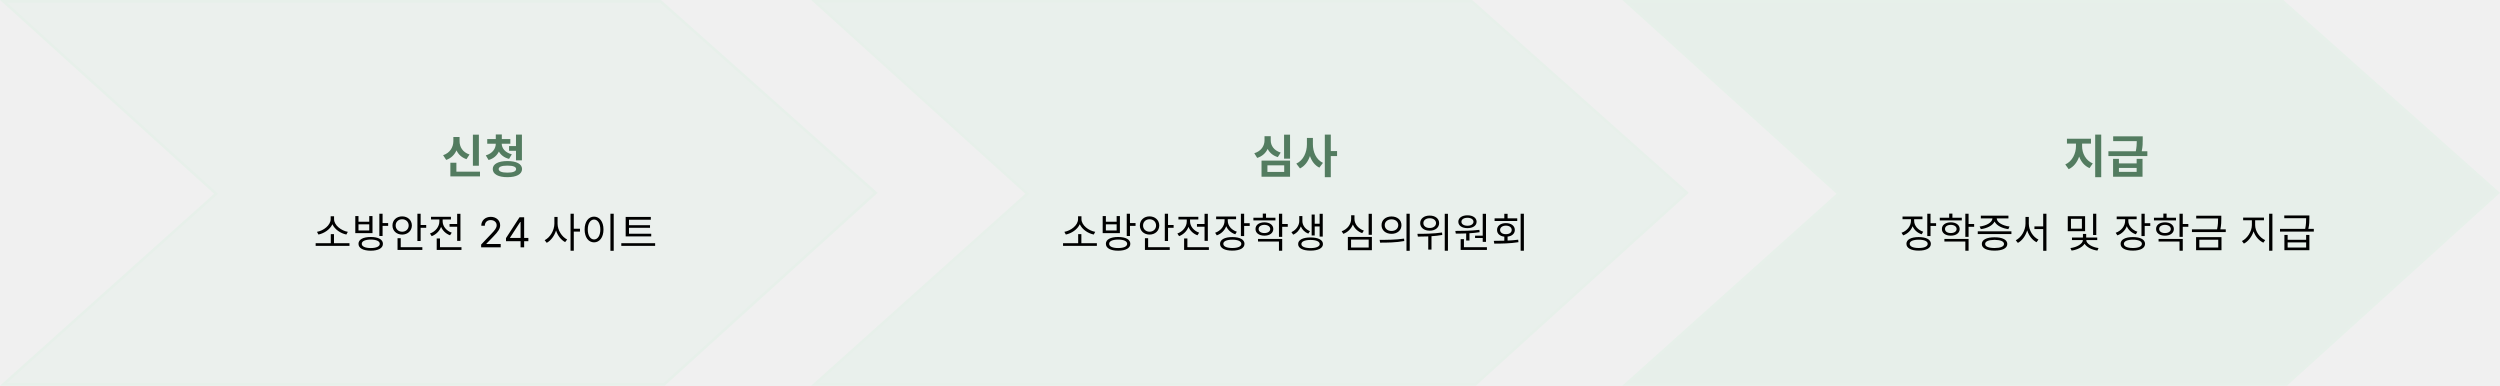
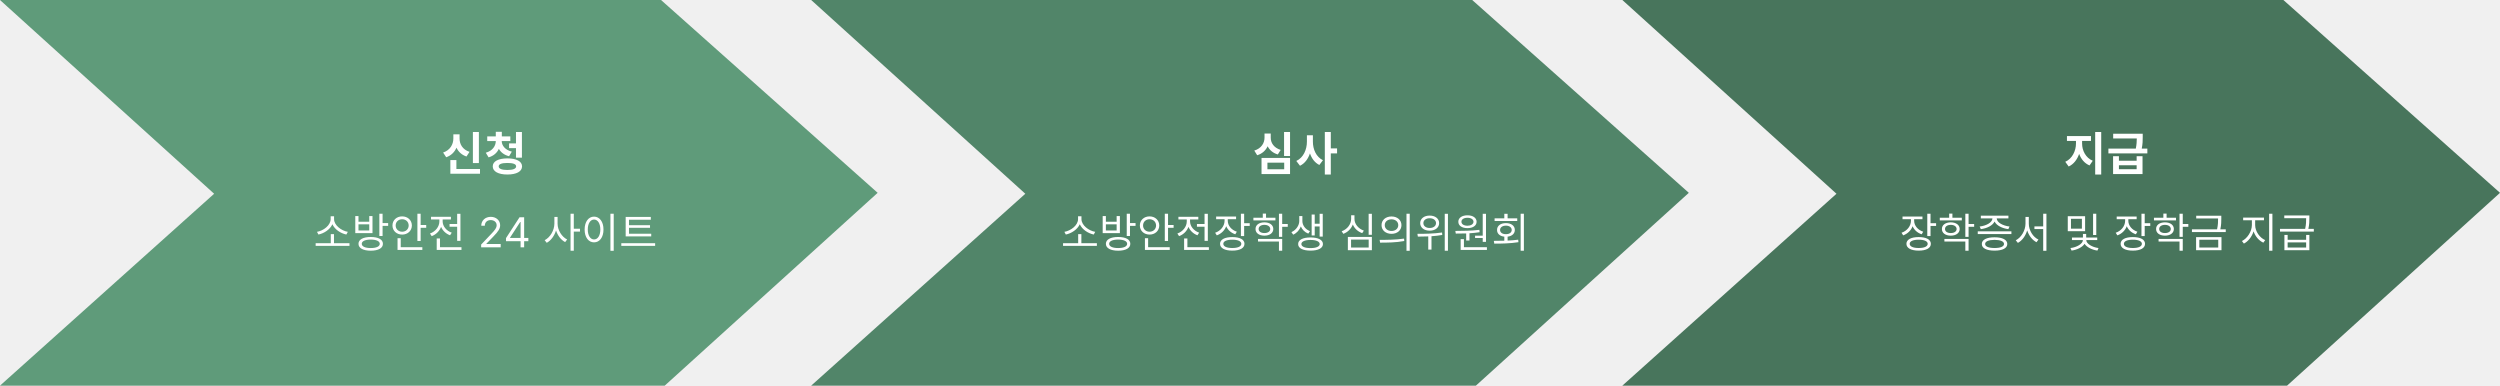
<svg xmlns="http://www.w3.org/2000/svg" width="940" height="145" viewBox="0 0 940 145" fill="none">
-   <g clip-path="url(#clip0_406_3411)">
-     <path d="M248.357 0.5L329.251 72.502L249.746 144.5H1.308L80.85 73.223L81.264 72.853L80.852 72.48L1.299 0.5H248.357Z" fill="#E7F0EA" fill-opacity="0.5" stroke="#E7F0EA" />
-     <path d="M180.058 50.639V62.31H177.808V50.639H180.058ZM166.611 58.355C169.292 57.459 170.46 55.235 170.46 53.065V51.518H172.798V53.065C172.781 55.183 173.915 57.248 176.542 58.092L175.4 59.85C173.589 59.252 172.35 58.057 171.638 56.536C170.917 58.171 169.643 59.489 167.771 60.131L166.611 58.355ZM169.335 66.336V61.185H171.603V64.543H180.48V66.336H169.335ZM191.883 52.291V54.049H188.649C188.675 55.692 189.871 57.362 192.446 58.022L191.409 59.744C189.581 59.287 188.306 58.276 187.577 56.976C186.882 58.452 185.599 59.621 183.709 60.166L182.655 58.426C185.212 57.688 186.399 55.859 186.416 54.049H183.2V52.291H186.416V50.551H188.684V52.291H191.883ZM185.274 63.559C185.274 61.643 187.383 60.562 190.776 60.553C194.186 60.562 196.287 61.643 196.295 63.559C196.287 65.501 194.186 66.626 190.776 66.617C187.383 66.626 185.274 65.501 185.274 63.559ZM187.506 63.559C187.506 64.438 188.658 64.912 190.776 64.912C192.938 64.912 194.054 64.438 194.063 63.559C194.054 62.706 192.938 62.275 190.776 62.275C188.658 62.275 187.506 62.706 187.506 63.559ZM191.409 56.703V54.91H194.01V50.621H196.243V60.289H194.01V56.703H191.409Z" fill="#537C60" />
-     <path d="M131.405 91.438V92.453H118.686V91.438H124.373V88.031H125.577V91.438H131.405ZM125.608 82.391C125.608 84.719 128.358 86.75 130.78 87.172L130.233 88.188C128.116 87.758 125.881 86.32 124.983 84.312C124.069 86.312 121.85 87.758 119.733 88.188L119.186 87.172C121.608 86.75 124.327 84.719 124.327 82.391V81.328H125.608V82.391ZM139.4 89.109C142.26 89.109 143.978 90.047 143.978 91.672C143.978 93.312 142.26 94.25 139.4 94.266C136.541 94.25 134.791 93.312 134.791 91.672C134.791 90.047 136.541 89.109 139.4 89.109ZM139.4 90.078C137.307 90.094 136.01 90.672 136.025 91.672C136.01 92.672 137.307 93.266 139.4 93.266C141.51 93.266 142.791 92.672 142.791 91.672C142.791 90.672 141.51 90.094 139.4 90.078ZM143.853 80.375V83.875H145.947V84.922H143.853V88.734H142.635V80.375H143.853ZM134.791 81.25V83.375H138.838V81.25H140.057V87.656H133.588V81.25H134.791ZM134.791 86.656H138.838V84.344H134.791V86.656ZM158.162 80.375V84.609H160.255V85.641H158.162V90.625H156.943V80.375H158.162ZM158.802 92.938V93.969H149.474V89.562H150.677V92.938H158.802ZM151.208 81.359C153.287 81.359 154.849 82.766 154.865 84.781C154.849 86.797 153.287 88.203 151.208 88.203C149.13 88.203 147.552 86.797 147.568 84.781C147.552 82.766 149.13 81.359 151.208 81.359ZM151.208 82.438C149.833 82.438 148.755 83.406 148.771 84.781C148.755 86.156 149.833 87.125 151.208 87.125C152.615 87.125 153.662 86.156 153.662 84.781C153.662 83.406 152.615 82.438 151.208 82.438ZM173.126 80.391V90.578H171.892V85.25H169.032V84.234H171.892V80.391H173.126ZM173.517 92.938V93.969H164.204V89.656H165.438V92.938H173.517ZM166.438 83.25C166.438 85.047 167.829 86.797 169.86 87.484L169.22 88.469C167.649 87.906 166.438 86.734 165.845 85.297C165.243 86.898 163.962 88.18 162.313 88.797L161.673 87.797C163.72 87.078 165.204 85.25 165.204 83.25V82.531H162.063V81.516H169.548V82.531H166.438V83.25ZM180.914 93L180.898 91.969L184.758 87.906C186.102 86.484 186.742 85.719 186.742 84.672C186.742 83.516 185.758 82.75 184.492 82.75C183.148 82.75 182.289 83.609 182.289 84.875H180.961C180.945 82.875 182.492 81.531 184.539 81.531C186.586 81.531 188.055 82.906 188.055 84.672C188.055 85.938 187.461 86.922 185.461 88.984L182.867 91.656V91.75H188.258V93H180.914ZM190.253 90.688V89.531L195.347 81.688H197.082V89.453H198.66V90.688H197.082V93H195.738V90.688H190.253ZM191.769 89.453H195.738V83.469H195.597L191.769 89.359V89.453ZM209.651 84.109C209.651 86.562 211.276 89.078 213.245 90.047L212.495 91.031C210.963 90.227 209.682 88.586 209.073 86.656C208.448 88.711 207.135 90.461 205.573 91.297L204.792 90.312C206.823 89.312 208.432 86.641 208.448 84.109V81.578H209.651V84.109ZM215.745 80.375V86.016H218.073V87.078H215.745V94.266H214.526V80.375H215.745ZM230.756 80.375V94.297H229.522V80.375H230.756ZM223.365 81.453C225.428 81.469 226.912 83.344 226.912 86.297C226.912 89.25 225.428 91.125 223.365 91.125C221.287 91.125 219.818 89.25 219.818 86.297C219.818 83.344 221.287 81.469 223.365 81.453ZM223.365 82.547C221.975 82.562 221.006 84.031 221.006 86.297C221.006 88.562 221.975 90.031 223.365 90.031C224.756 90.031 225.725 88.562 225.725 86.297C225.725 84.031 224.756 82.562 223.365 82.547ZM244.861 87.891V88.891H235.252V81.578H244.705V82.609H236.502V84.672H244.408V85.656H236.502V87.891H244.861ZM246.33 91.438V92.453H233.611V91.438H246.33Z" fill="black" />
+   <g clip-path="url(#clip0_5024_66826)">
+     <path d="M0 0L80.516 72.851L0 145H249.939L330 72.5L248.547 0H0Z" fill="#5F9B7A" />
+     <path d="M180.058 49.639V61.31H177.808V49.639H180.058ZM180.48 63.543V65.336H169.335V60.185H171.603V63.543H180.48ZM172.798 52.065C172.781 54.174 173.906 56.248 176.542 57.092L175.4 58.85C173.598 58.252 172.35 57.057 171.638 55.527C170.926 57.171 169.643 58.489 167.771 59.131L166.611 57.355C169.3 56.459 170.46 54.227 170.46 52.065V50.518H172.798V52.065ZM191.883 51.291V53.049H188.649C188.666 54.692 189.879 56.362 192.446 57.022L191.409 58.744C189.589 58.287 188.306 57.276 187.577 55.967C186.882 57.461 185.599 58.63 183.709 59.166L182.655 57.426C185.221 56.696 186.399 54.868 186.416 53.049H183.2V51.291H186.416V49.551H188.684V51.291H191.883ZM196.243 49.621V59.289H194.01V55.703H191.409V53.91H194.01V49.621H196.243ZM190.776 59.553C194.186 59.57 196.278 60.643 196.295 62.559C196.278 64.492 194.186 65.617 190.776 65.617C187.383 65.617 185.274 64.492 185.274 62.559C185.274 60.643 187.383 59.57 190.776 59.553ZM190.776 61.275C188.649 61.275 187.506 61.697 187.506 62.559C187.506 63.438 188.649 63.912 190.776 63.912C192.938 63.912 194.063 63.438 194.063 62.559C194.063 61.697 192.938 61.275 190.776 61.275Z" fill="white" />
+     <path d="M131.405 91.438V92.453H118.686V91.438H124.373V88.031H125.577V91.438H131.405ZM119.186 87.172C121.616 86.758 124.319 84.727 124.327 82.391V81.328H125.608V82.391C125.616 84.711 128.358 86.758 130.78 87.172L130.233 88.188C128.116 87.75 125.881 86.32 124.983 84.32C124.069 86.312 121.858 87.75 119.733 88.188L119.186 87.172ZM139.4 89.109C142.252 89.109 143.978 90.047 143.978 91.672C143.978 93.312 142.252 94.25 139.4 94.266C136.541 94.25 134.799 93.312 134.791 91.672C134.799 90.047 136.541 89.109 139.4 89.109ZM133.588 87.656V81.25H134.791V83.375H138.838V81.25H140.057V87.656H133.588ZM134.791 86.656H138.838V84.344H134.791V86.656ZM136.025 91.672C136.01 92.672 137.307 93.266 139.4 93.266C141.502 93.266 142.783 92.672 142.791 91.672C142.783 90.68 141.502 90.094 139.4 90.078C137.307 90.094 136.01 90.68 136.025 91.672ZM142.635 88.734V80.375H143.853V83.875H145.947V84.922H143.853V88.734H142.635ZM158.162 80.375V84.609H160.255V85.641H158.162V90.625H156.943V80.375H158.162ZM147.568 84.781C147.56 82.766 149.138 81.367 151.208 81.359C153.294 81.367 154.849 82.766 154.865 84.781C154.849 86.789 153.294 88.203 151.208 88.203C149.138 88.203 147.56 86.789 147.568 84.781ZM148.771 84.781C148.763 86.148 149.833 87.125 151.208 87.125C152.607 87.125 153.654 86.148 153.662 84.781C153.654 83.406 152.607 82.438 151.208 82.438C149.833 82.438 148.763 83.406 148.771 84.781ZM149.474 93.969V89.562H150.677V92.938H158.802V93.969H149.474ZM173.126 80.391V90.578H171.892V85.25H169.032V84.234H171.892V80.391H173.126ZM161.673 87.797C163.72 87.078 165.204 85.242 165.204 83.25V82.531H162.063V81.516H169.548V82.531H166.438V83.25C166.438 85.047 167.829 86.789 169.86 87.484L169.22 88.469C167.657 87.898 166.446 86.734 165.845 85.297C165.243 86.906 163.962 88.18 162.313 88.797L161.673 87.797ZM164.204 93.969V89.656H165.438V92.938H173.517V93.969H164.204ZM180.914 93L180.898 91.969L184.758 87.906C186.094 86.484 186.734 85.719 186.742 84.672C186.734 83.508 185.766 82.758 184.492 82.75C183.141 82.758 182.297 83.609 182.289 84.875H180.961C180.945 82.875 182.492 81.531 184.539 81.531C186.594 81.531 188.047 82.914 188.055 84.672C188.047 85.938 187.461 86.922 185.461 88.984L182.867 91.656V91.75H188.258V93H180.914ZM190.253 90.688V89.531L195.347 81.688H197.082V89.453H198.66V90.688H197.082V93H195.738V90.688H190.253ZM191.769 89.453H195.738V83.469H195.597L191.769 89.359V89.453ZM209.651 84.109C209.651 86.555 211.268 89.078 213.245 90.047L212.495 91.031C210.963 90.234 209.682 88.586 209.065 86.656C208.448 88.703 207.135 90.461 205.573 91.297L204.792 90.312C206.823 89.312 208.432 86.648 208.448 84.109V81.578H209.651V84.109ZM214.526 94.266V80.375H215.745V86.016H218.073V87.078H215.745V94.266H214.526ZM230.756 80.375V94.297H229.522V80.375H230.756ZM219.818 86.297C219.826 83.344 221.295 81.461 223.365 81.453C225.428 81.461 226.92 83.344 226.912 86.297C226.92 89.258 225.428 91.133 223.365 91.125C221.295 91.133 219.826 89.258 219.818 86.297ZM221.006 86.297C221.006 88.555 221.975 90.039 223.365 90.031C224.764 90.039 225.725 88.555 225.725 86.297C225.725 84.039 224.764 82.555 223.365 82.547C221.975 82.555 221.006 84.039 221.006 86.297ZM244.861 87.891V88.891H235.252V81.578H244.705V82.609H236.502V84.672H244.408V85.656H236.502V87.891H244.861ZM233.611 92.453V91.438H246.33V92.453H233.611Z" fill="white" />
  </g>
-   <g clip-path="url(#clip1_406_3411)">
-     <path d="M553.357 0.5L634.251 72.502L554.746 144.5H306.308L385.85 73.223L386.264 72.853L385.852 72.48L306.299 0.5H553.357Z" fill="#E7F0EA" fill-opacity="0.75" stroke="#E7F0EA" />
-     <path d="M485.058 50.639V59.656H482.808V50.639H485.058ZM471.611 57.617C474.292 56.809 475.46 54.761 475.46 52.766V51.219H477.798V52.766C477.781 54.708 478.959 56.571 481.542 57.371L480.453 59.076C478.625 58.531 477.359 57.424 476.638 55.991C475.909 57.547 474.608 58.777 472.701 59.375L471.611 57.617ZM474.335 66.441V60.395H485.058V66.441H474.335ZM476.55 64.648H482.861V62.17H476.55V64.648ZM493.649 54.242C493.64 57.107 494.862 59.999 497.428 61.238L496.075 63.031C494.361 62.179 493.201 60.597 492.541 58.672C491.838 60.737 490.608 62.434 488.797 63.33L487.409 61.52C490.124 60.272 491.399 57.213 491.399 54.242V51.852H493.649V54.242ZM498.131 66.617V50.621H500.381V56.791H502.737V58.69H500.381V66.617H498.131Z" fill="#537C60" />
-     <path d="M412.425 91.438V92.453H399.706V91.438H405.393V88.031H406.597V91.438H412.425ZM406.628 82.391C406.628 84.719 409.378 86.75 411.8 87.172L411.253 88.188C409.136 87.758 406.901 86.32 406.003 84.312C405.089 86.312 402.87 87.758 400.753 88.188L400.206 87.172C402.628 86.75 405.347 84.719 405.347 82.391V81.328H406.628V82.391ZM420.42 89.109C423.28 89.109 424.998 90.047 424.998 91.672C424.998 93.312 423.28 94.25 420.42 94.266C417.561 94.25 415.811 93.312 415.811 91.672C415.811 90.047 417.561 89.109 420.42 89.109ZM420.42 90.078C418.327 90.094 417.03 90.672 417.045 91.672C417.03 92.672 418.327 93.266 420.42 93.266C422.53 93.266 423.811 92.672 423.811 91.672C423.811 90.672 422.53 90.094 420.42 90.078ZM424.873 80.375V83.875H426.967V84.922H424.873V88.734H423.655V80.375H424.873ZM415.811 81.25V83.375H419.858V81.25H421.077V87.656H414.608V81.25H415.811ZM415.811 86.656H419.858V84.344H415.811V86.656ZM439.182 80.375V84.609H441.275V85.641H439.182V90.625H437.963V80.375H439.182ZM439.822 92.938V93.969H430.494V89.562H431.697V92.938H439.822ZM432.228 81.359C434.307 81.359 435.869 82.766 435.885 84.781C435.869 86.797 434.307 88.203 432.228 88.203C430.15 88.203 428.572 86.797 428.588 84.781C428.572 82.766 430.15 81.359 432.228 81.359ZM432.228 82.438C430.853 82.438 429.775 83.406 429.791 84.781C429.775 86.156 430.853 87.125 432.228 87.125C433.635 87.125 434.682 86.156 434.682 84.781C434.682 83.406 433.635 82.438 432.228 82.438ZM454.146 80.391V90.578H452.912V85.25H450.052V84.234H452.912V80.391H454.146ZM454.537 92.938V93.969H445.224V89.656H446.458V92.938H454.537ZM447.458 83.25C447.458 85.047 448.849 86.797 450.88 87.484L450.24 88.469C448.669 87.906 447.458 86.734 446.865 85.297C446.263 86.898 444.982 88.18 443.333 88.797L442.693 87.797C444.74 87.078 446.224 85.25 446.224 83.25V82.531H443.083V81.516H450.568V82.531H447.458V83.25ZM461.642 83.016C461.642 84.828 463.001 86.453 465.048 87.125L464.47 88.094C462.868 87.57 461.657 86.461 461.063 85.062C460.462 86.656 459.181 87.898 457.517 88.5L456.892 87.516C458.97 86.812 460.423 85.016 460.438 83.016V82.422H457.267V81.406H464.767V82.422H461.642V83.016ZM467.798 80.375V83.922H469.892V84.953H467.798V88.766H466.579V80.375H467.798ZM463.345 89.141C466.204 89.141 467.923 90.078 467.923 91.672C467.923 93.297 466.204 94.234 463.345 94.234C460.485 94.234 458.735 93.297 458.735 91.672C458.735 90.078 460.485 89.141 463.345 89.141ZM463.345 90.125C461.251 90.125 459.954 90.703 459.97 91.672C459.954 92.672 461.251 93.25 463.345 93.25C465.454 93.25 466.735 92.672 466.735 91.672C466.735 90.703 465.454 90.125 463.345 90.125ZM479.559 81.875V82.875H471.278V81.875H474.809V80.312H476.028V81.875H479.559ZM475.418 83.594C477.418 83.609 478.747 84.578 478.762 86.109C478.747 87.625 477.418 88.609 475.418 88.609C473.418 88.609 472.059 87.625 472.075 86.109C472.059 84.578 473.418 83.609 475.418 83.594ZM475.418 84.547C474.106 84.562 473.231 85.172 473.247 86.109C473.231 87.031 474.106 87.625 475.418 87.625C476.715 87.625 477.59 87.031 477.606 86.109C477.59 85.172 476.715 84.562 475.418 84.547ZM482.106 80.375V84.234H484.2V85.266H482.106V89.062H480.887V80.375H482.106ZM482.106 89.828V94.266H480.887V90.828H473.012V89.828H482.106ZM489.695 83.141C489.695 84.672 490.773 86.234 492.555 86.906L491.914 87.844C490.578 87.328 489.617 86.336 489.117 85.141C488.602 86.469 487.609 87.648 486.242 88.234L485.57 87.281C487.398 86.484 488.523 84.688 488.523 83.141V81.25H489.695V83.141ZM497.352 80.391V88.969H496.18V85.141H494.336V88.531H493.18V80.656H494.336V84.125H496.18V80.391H497.352ZM492.758 89.281C495.633 89.281 497.43 90.188 497.43 91.766C497.43 93.328 495.633 94.234 492.758 94.234C489.867 94.234 488.086 93.328 488.102 91.766C488.086 90.188 489.867 89.281 492.758 89.281ZM492.758 90.219C490.633 90.219 489.305 90.797 489.32 91.766C489.305 92.719 490.633 93.281 492.758 93.281C494.867 93.281 496.195 92.719 496.211 91.766C496.195 90.797 494.867 90.219 492.758 90.219ZM515.827 80.391V88.281H514.608V80.391H515.827ZM515.827 89.078V94.078H506.796V89.078H515.827ZM507.999 90.078V93.078H514.624V90.078H507.999ZM509.28 82.297C509.265 84.266 510.765 86 512.812 86.719L512.187 87.656C510.577 87.102 509.296 85.93 508.671 84.406C508.054 86.031 506.757 87.312 505.093 87.922L504.468 86.953C506.577 86.219 508.03 84.344 508.03 82.297V80.938H509.28V82.297ZM523.213 81.391C525.401 81.391 526.948 82.719 526.948 84.656C526.948 86.594 525.401 87.922 523.213 87.922C521.026 87.922 519.448 86.594 519.463 84.656C519.448 82.719 521.026 81.391 523.213 81.391ZM523.213 82.469C521.729 82.469 520.651 83.359 520.667 84.656C520.651 85.953 521.729 86.844 523.213 86.844C524.682 86.844 525.745 85.953 525.745 84.656C525.745 83.359 524.682 82.469 523.213 82.469ZM530.057 80.375V94.297H528.838V80.375H530.057ZM518.745 90.188C521.307 90.188 524.838 90.172 527.917 89.719L528.01 90.625C524.838 91.219 521.417 91.234 518.917 91.234L518.745 90.188ZM537.553 81.062C539.631 81.047 541.115 82.188 541.115 83.891C541.115 85.578 539.631 86.75 537.553 86.734C535.475 86.75 533.99 85.578 533.99 83.891C533.99 82.188 535.475 81.047 537.553 81.062ZM537.553 82.062C536.162 82.047 535.178 82.812 535.193 83.891C535.178 84.984 536.162 85.734 537.553 85.719C538.959 85.734 539.943 84.984 539.943 83.891C539.943 82.812 538.959 82.047 537.553 82.062ZM544.428 80.391V94.281H543.225V80.391H544.428ZM532.943 87.922C535.553 87.922 539.115 87.875 542.209 87.422L542.287 88.344C540.959 88.586 539.576 88.734 538.24 88.812V93.844H537.022V88.891C535.608 88.953 534.272 88.961 533.115 88.969L532.943 87.922ZM558.736 80.391V90.938H557.502V89.5H554.627V88.609H557.502V80.391H558.736ZM559.08 92.938V93.969H549.205V89.906H550.439V92.938H559.08ZM547.205 86.828C549.798 86.812 553.267 86.797 556.252 86.422L556.33 87.312C555.087 87.508 553.791 87.633 552.517 87.703V90.453H551.283V87.766C549.877 87.828 548.541 87.836 547.377 87.828L547.205 86.828ZM551.767 80.953C553.798 80.953 555.189 81.922 555.205 83.375C555.189 84.859 553.798 85.781 551.767 85.781C549.72 85.781 548.33 84.859 548.33 83.375C548.33 81.922 549.72 80.953 551.767 80.953ZM551.767 81.891C550.408 81.875 549.486 82.484 549.502 83.375C549.486 84.281 550.408 84.875 551.767 84.875C553.08 84.875 554.017 84.281 554.033 83.375C554.017 82.484 553.08 81.875 551.767 81.891ZM572.982 80.375V94.266H571.763V80.375H572.982ZM561.669 90.562C562.857 90.555 564.216 90.547 565.622 90.5V88.984C563.958 88.805 562.872 87.859 562.888 86.469C562.872 84.906 564.216 83.891 566.216 83.891C568.216 83.891 569.575 84.906 569.575 86.469C569.575 87.844 568.497 88.789 566.857 88.969V90.453C568.2 90.398 569.56 90.297 570.841 90.125L570.935 91.062C567.841 91.562 564.435 91.609 561.857 91.609L561.669 90.562ZM570.482 82.094V83.094H561.966V82.094H565.622V80.391H566.857V82.094H570.482ZM566.216 84.844C564.935 84.844 564.028 85.5 564.028 86.469C564.028 87.438 564.935 88.062 566.216 88.047C567.513 88.062 568.403 87.438 568.403 86.469C568.403 85.5 567.513 84.844 566.216 84.844Z" fill="black" />
+   <g clip-path="url(#clip1_5024_66826)">
+     <path d="M305 0L385.516 72.851L305 145H554.939L635 72.5L553.547 0H305Z" fill="#518569" />
+     <path d="M485.058 49.639V58.656H482.808V49.639H485.058ZM485.058 59.395V65.441H474.335V59.395H485.058ZM476.55 61.17V63.648H482.861V61.17H476.55ZM477.798 51.766C477.781 53.717 478.959 55.562 481.542 56.371L480.453 58.076C478.625 57.54 477.359 56.433 476.638 55C475.909 56.556 474.608 57.786 472.701 58.375L471.611 56.617C474.283 55.809 475.46 53.77 475.46 51.766V50.219H477.798V51.766ZM493.649 53.242C493.631 56.107 494.862 59.008 497.428 60.238L496.075 62.031C494.361 61.188 493.209 59.605 492.541 57.672C491.847 59.746 490.608 61.442 488.797 62.33L487.409 60.52C490.116 59.272 491.399 56.213 491.399 53.242V50.852H493.649V53.242ZM500.381 49.621V55.791H502.737V57.69H500.381V65.617H498.131V49.621H500.381Z" fill="white" />
+     <path d="M412.425 91.438V92.453H399.706V91.438H405.393V88.031H406.597V91.438H412.425ZM400.206 87.172C402.636 86.758 405.339 84.727 405.347 82.391V81.328H406.628V82.391C406.636 84.711 409.378 86.758 411.8 87.172L411.253 88.188C409.136 87.75 406.901 86.32 406.003 84.32C405.089 86.312 402.878 87.75 400.753 88.188L400.206 87.172ZM420.42 89.109C423.272 89.109 424.998 90.047 424.998 91.672C424.998 93.312 423.272 94.25 420.42 94.266C417.561 94.25 415.819 93.312 415.811 91.672C415.819 90.047 417.561 89.109 420.42 89.109ZM414.608 87.656V81.25H415.811V83.375H419.858V81.25H421.077V87.656H414.608ZM415.811 86.656H419.858V84.344H415.811V86.656ZM417.045 91.672C417.03 92.672 418.327 93.266 420.42 93.266C422.522 93.266 423.803 92.672 423.811 91.672C423.803 90.68 422.522 90.094 420.42 90.078C418.327 90.094 417.03 90.68 417.045 91.672ZM423.655 88.734V80.375H424.873V83.875H426.967V84.922H424.873V88.734H423.655ZM439.182 80.375V84.609H441.275V85.641H439.182V90.625H437.963V80.375H439.182ZM428.588 84.781C428.58 82.766 430.158 81.367 432.228 81.359C434.314 81.367 435.869 82.766 435.885 84.781C435.869 86.789 434.314 88.203 432.228 88.203C430.158 88.203 428.58 86.789 428.588 84.781ZM429.791 84.781C429.783 86.148 430.853 87.125 432.228 87.125C433.627 87.125 434.674 86.148 434.682 84.781C434.674 83.406 433.627 82.438 432.228 82.438C430.853 82.438 429.783 83.406 429.791 84.781ZM430.494 93.969V89.562H431.697V92.938H439.822V93.969H430.494ZM454.146 80.391V90.578H452.912V85.25H450.052V84.234H452.912V80.391H454.146ZM442.693 87.797C444.74 87.078 446.224 85.242 446.224 83.25V82.531H443.083V81.516H450.568V82.531H447.458V83.25C447.458 85.047 448.849 86.789 450.88 87.484L450.24 88.469C448.677 87.898 447.466 86.734 446.865 85.297C446.263 86.906 444.982 88.18 443.333 88.797L442.693 87.797ZM445.224 93.969V89.656H446.458V92.938H454.537V93.969H445.224ZM461.642 83.016C461.649 84.836 463.009 86.461 465.048 87.125L464.47 88.094C462.868 87.562 461.657 86.461 461.056 85.062C460.462 86.656 459.181 87.898 457.517 88.5L456.892 87.516C458.97 86.812 460.423 85.023 460.438 83.016V82.422H457.267V81.406H464.767V82.422H461.642V83.016ZM458.735 91.672C458.743 90.07 460.485 89.141 463.345 89.141C466.196 89.141 467.923 90.07 467.923 91.672C467.923 93.297 466.196 94.234 463.345 94.234C460.485 94.234 458.743 93.297 458.735 91.672ZM459.97 91.672C459.954 92.672 461.251 93.258 463.345 93.25C465.446 93.258 466.728 92.672 466.735 91.672C466.728 90.703 465.446 90.125 463.345 90.125C461.251 90.125 459.954 90.703 459.97 91.672ZM466.579 88.766V80.375H467.798V83.922H469.892V84.953H467.798V88.766H466.579ZM479.559 81.875V82.875H471.278V81.875H474.809V80.312H476.028V81.875H479.559ZM472.075 86.109C472.067 84.578 473.411 83.609 475.418 83.594C477.411 83.609 478.747 84.578 478.762 86.109C478.747 87.617 477.411 88.602 475.418 88.609C473.411 88.602 472.067 87.617 472.075 86.109ZM473.012 90.828V89.828H482.106V94.266H480.887V90.828H473.012ZM473.247 86.109C473.239 87.031 474.106 87.633 475.418 87.625C476.715 87.633 477.59 87.031 477.606 86.109C477.59 85.164 476.715 84.555 475.418 84.547C474.106 84.555 473.239 85.164 473.247 86.109ZM480.887 89.062V80.375H482.106V84.234H484.2V85.266H482.106V89.062H480.887ZM489.695 83.141C489.703 84.68 490.773 86.234 492.555 86.906L491.914 87.844C490.578 87.328 489.617 86.336 489.117 85.141C488.609 86.461 487.609 87.641 486.242 88.234L485.57 87.281C487.398 86.484 488.516 84.688 488.523 83.141V81.25H489.695V83.141ZM488.102 91.766C488.086 90.195 489.867 89.273 492.758 89.281C495.633 89.273 497.422 90.195 497.43 91.766C497.422 93.32 495.633 94.234 492.758 94.234C489.867 94.234 488.086 93.32 488.102 91.766ZM489.32 91.766C489.305 92.711 490.625 93.289 492.758 93.281C494.867 93.289 496.195 92.711 496.211 91.766C496.195 90.805 494.867 90.227 492.758 90.219C490.625 90.227 489.305 90.805 489.32 91.766ZM493.18 88.531V80.656H494.336V84.125H496.18V80.391H497.352V88.969H496.18V85.141H494.336V88.531H493.18ZM515.827 80.391V88.281H514.608V80.391H515.827ZM504.468 86.953C506.569 86.219 508.03 84.336 508.03 82.297V80.938H509.28V82.297C509.265 84.258 510.765 85.992 512.812 86.719L512.187 87.656C510.577 87.102 509.288 85.93 508.663 84.414C508.046 86.023 506.749 87.305 505.093 87.922L504.468 86.953ZM506.796 94.078V89.078H515.827V94.078H506.796ZM507.999 93.078H514.624V90.078H507.999V93.078ZM523.213 81.391C525.393 81.398 526.94 82.727 526.948 84.656C526.94 86.594 525.393 87.914 523.213 87.922C521.018 87.914 519.456 86.594 519.463 84.656C519.456 82.727 521.018 81.398 523.213 81.391ZM518.745 90.188C521.307 90.195 524.846 90.172 527.917 89.719L528.01 90.625C524.831 91.219 521.417 91.234 518.917 91.234L518.745 90.188ZM520.667 84.656C520.659 85.953 521.729 86.844 523.213 86.844C524.682 86.844 525.753 85.953 525.745 84.656C525.753 83.367 524.682 82.469 523.213 82.469C521.729 82.469 520.659 83.367 520.667 84.656ZM528.838 94.297V80.375H530.057V94.297H528.838ZM537.553 81.062C539.631 81.047 541.123 82.195 541.115 83.891C541.123 85.586 539.631 86.742 537.553 86.734C535.475 86.742 533.99 85.586 533.99 83.891C533.99 82.195 535.475 81.047 537.553 81.062ZM532.943 87.922C535.553 87.93 539.123 87.875 542.209 87.422L542.287 88.344C540.959 88.586 539.584 88.734 538.24 88.82V93.844H537.022V88.891C535.608 88.953 534.272 88.961 533.115 88.969L532.943 87.922ZM535.193 83.891C535.178 84.977 536.17 85.727 537.553 85.719C538.951 85.727 539.951 84.977 539.943 83.891C539.951 82.812 538.951 82.047 537.553 82.062C536.17 82.047 535.178 82.812 535.193 83.891ZM543.225 94.281V80.391H544.428V94.281H543.225ZM558.736 80.391V90.938H557.502V89.5H554.627V88.609H557.502V80.391H558.736ZM547.205 86.828C549.791 86.812 553.275 86.789 556.252 86.422L556.33 87.312C555.095 87.508 553.791 87.633 552.517 87.711V90.453H551.283V87.773C549.877 87.828 548.541 87.828 547.377 87.828L547.205 86.828ZM548.33 83.375C548.322 81.914 549.712 80.953 551.767 80.953C553.806 80.953 555.197 81.914 555.205 83.375C555.197 84.859 553.806 85.781 551.767 85.781C549.712 85.781 548.322 84.859 548.33 83.375ZM549.205 93.969V89.906H550.439V92.938H559.08V93.969H549.205ZM549.502 83.375C549.486 84.281 550.408 84.867 551.767 84.875C553.087 84.867 554.025 84.281 554.033 83.375C554.025 82.484 553.087 81.875 551.767 81.891C550.408 81.875 549.486 82.484 549.502 83.375ZM572.982 80.375V94.266H571.763V80.375H572.982ZM561.669 90.562C562.857 90.555 564.216 90.547 565.622 90.5V88.984C563.95 88.812 562.872 87.859 562.888 86.469C562.872 84.898 564.208 83.883 566.216 83.891C568.224 83.883 569.583 84.898 569.575 86.469C569.583 87.844 568.505 88.797 566.857 88.984V90.453C568.2 90.391 569.56 90.297 570.841 90.125L570.935 91.062C567.833 91.562 564.435 91.609 561.857 91.609L561.669 90.562ZM561.966 83.094V82.094H565.622V80.391H566.857V82.094H570.482V83.094H561.966ZM564.028 86.469C564.021 87.43 564.927 88.062 566.216 88.047C567.513 88.062 568.411 87.43 568.403 86.469C568.411 85.5 567.513 84.844 566.216 84.844C564.927 84.844 564.021 85.5 564.028 86.469Z" fill="white" />
  </g>
-   <g clip-path="url(#clip2_406_3411)">
-     <path d="M858.357 0.5L939.251 72.502L859.746 144.5H611.308L690.85 73.223L691.264 72.853L690.852 72.48L611.299 0.5H858.357Z" fill="#E7F0EA" fill-opacity="0.95" stroke="#E7F0EA" />
-     <path d="M782.869 54.98C782.86 57.565 784.196 60.333 786.876 61.449L785.664 63.207C783.783 62.407 782.482 60.816 781.761 58.883C781.041 60.983 779.713 62.741 777.824 63.611L776.541 61.836C779.195 60.649 780.566 57.688 780.566 54.98V53.996H777.173V52.168H786.209V53.996H782.869V54.98ZM787.791 66.617V50.621H790.058V66.617H787.791ZM796.715 59.727V61.432H803.377V59.727H805.592V66.441H794.518V59.727H796.715ZM792.76 58.672V56.879H803.061C803.369 55.332 803.413 54.137 803.43 53.065H794.553V51.272H805.663V52.555C805.671 53.768 805.671 55.06 805.285 56.879H807.403V58.672H792.76ZM796.715 64.631H803.377V63.137H796.715V64.631Z" fill="#537C60" />
-     <path d="M719.722 83.016C719.722 84.828 721.081 86.453 723.128 87.125L722.55 88.094C720.948 87.57 719.737 86.461 719.143 85.062C718.542 86.656 717.261 87.898 715.597 88.5L714.972 87.516C717.05 86.812 718.503 85.016 718.518 83.016V82.422H715.347V81.406H722.847V82.422H719.722V83.016ZM725.878 80.375V83.922H727.972V84.953H725.878V88.766H724.659V80.375H725.878ZM721.425 89.141C724.284 89.141 726.003 90.078 726.003 91.672C726.003 93.297 724.284 94.234 721.425 94.234C718.565 94.234 716.815 93.297 716.815 91.672C716.815 90.078 718.565 89.141 721.425 89.141ZM721.425 90.125C719.331 90.125 718.034 90.703 718.05 91.672C718.034 92.672 719.331 93.25 721.425 93.25C723.534 93.25 724.815 92.672 724.815 91.672C724.815 90.703 723.534 90.125 721.425 90.125ZM737.639 81.875V82.875H729.358V81.875H732.889V80.312H734.108V81.875H737.639ZM733.498 83.594C735.498 83.609 736.827 84.578 736.842 86.109C736.827 87.625 735.498 88.609 733.498 88.609C731.498 88.609 730.139 87.625 730.155 86.109C730.139 84.578 731.498 83.609 733.498 83.594ZM733.498 84.547C732.186 84.562 731.311 85.172 731.327 86.109C731.311 87.031 732.186 87.625 733.498 87.625C734.795 87.625 735.67 87.031 735.686 86.109C735.67 85.172 734.795 84.562 733.498 84.547ZM740.186 80.375V84.234H742.28V85.266H740.186V89.062H738.967V80.375H740.186ZM740.186 89.828V94.266H738.967V90.828H731.092V89.828H740.186ZM756.291 86.984V88H743.635V86.984H756.291ZM749.963 89.219C752.947 89.219 754.728 90.141 754.744 91.734C754.728 93.344 752.947 94.234 749.963 94.234C746.963 94.234 745.166 93.344 745.166 91.734C745.166 90.141 746.963 89.219 749.963 89.219ZM749.963 90.188C747.728 90.203 746.4 90.75 746.416 91.734C746.4 92.703 747.728 93.25 749.963 93.25C752.166 93.25 753.51 92.703 753.51 91.734C753.51 90.75 752.166 90.203 749.963 90.188ZM755.166 81.094V82.109H750.76C750.807 83.688 753.119 84.891 755.588 85.172L755.135 86.156C752.861 85.867 750.728 84.852 749.963 83.297C749.205 84.852 747.08 85.867 744.791 86.156L744.353 85.172C746.775 84.891 749.103 83.688 749.166 82.109H744.791V81.094H755.166ZM762.833 84.109C762.833 86.625 764.443 89.156 766.458 90.078L765.724 91.078C764.146 90.266 762.841 88.602 762.224 86.625C761.607 88.703 760.302 90.484 758.724 91.328L757.927 90.344C759.958 89.344 761.583 86.672 761.583 84.109V81.578H762.833V84.109ZM769.458 80.375V94.297H768.24V86.125H764.943V85.125H768.24V80.375H769.458ZM783.997 81.281V86.938H777.481V81.281H783.997ZM778.684 82.281V85.969H782.793V82.281H778.684ZM788.2 80.375V88.359H786.997V80.375H788.2ZM784.434 90.266C784.434 91.625 786.653 92.969 789.043 93.266L788.622 94.219C786.528 93.938 784.622 92.953 783.809 91.656C782.965 92.977 781.012 93.938 778.918 94.219L778.481 93.266C780.872 93 783.168 91.656 783.168 90.266H779.059V89.312H783.184V87.953H784.403V89.312H788.559V90.266H784.434ZM800.253 83.016C800.253 84.828 801.613 86.453 803.66 87.125L803.082 88.094C801.48 87.57 800.269 86.461 799.675 85.062C799.074 86.656 797.793 87.898 796.128 88.5L795.503 87.516C797.582 86.812 799.035 85.016 799.05 83.016V82.422H795.878V81.406H803.378V82.422H800.253V83.016ZM806.41 80.375V83.922H808.503V84.953H806.41V88.766H805.191V80.375H806.41ZM801.957 89.141C804.816 89.141 806.535 90.078 806.535 91.672C806.535 93.297 804.816 94.234 801.957 94.234C799.097 94.234 797.347 93.297 797.347 91.672C797.347 90.078 799.097 89.141 801.957 89.141ZM801.957 90.125C799.863 90.125 798.566 90.703 798.582 91.672C798.566 92.672 799.863 93.25 801.957 93.25C804.066 93.25 805.347 92.672 805.347 91.672C805.347 90.703 804.066 90.125 801.957 90.125ZM818.171 81.875V82.875H809.89V81.875H813.421V80.312H814.64V81.875H818.171ZM814.03 83.594C816.03 83.609 817.358 84.578 817.374 86.109C817.358 87.625 816.03 88.609 814.03 88.609C812.03 88.609 810.671 87.625 810.687 86.109C810.671 84.578 812.03 83.609 814.03 83.594ZM814.03 84.547C812.718 84.562 811.843 85.172 811.858 86.109C811.843 87.031 812.718 87.625 814.03 87.625C815.327 87.625 816.202 87.031 816.218 86.109C816.202 85.172 815.327 84.562 814.03 84.547ZM820.718 80.375V84.234H822.812V85.266H820.718V89.062H819.499V80.375H820.718ZM820.718 89.828V94.266H819.499V90.828H811.624V89.828H820.718ZM835.213 81.125V82.156C835.213 83.234 835.213 84.5 834.854 86.234H836.885V87.25H824.167V86.234H833.62C833.995 84.492 833.995 83.234 833.995 82.156V82.141H825.776V81.125H835.213ZM835.276 89.172V94.078H825.729V89.172H835.276ZM826.948 90.141V93.078H834.057V90.141H826.948ZM847.939 84.641C847.939 87 849.658 89.391 851.705 90.281L851.017 91.25C849.392 90.508 847.986 88.906 847.345 86.984C846.689 89.023 845.291 90.797 843.705 91.594L842.97 90.625C844.955 89.672 846.689 87.047 846.705 84.641V82.828H843.423V81.812H851.252V82.828H847.939V84.641ZM854.423 80.375V94.266H853.189V80.375H854.423ZM860.153 88.328V90.172H867.107V88.328H868.325V94.078H858.935V88.328H860.153ZM860.153 93.078H867.107V91.141H860.153V93.078ZM868.325 81.016V82.031C868.325 83.094 868.325 84.328 867.95 86.062H869.997V87.078H857.278V86.062H866.747C867.107 84.336 867.107 83.094 867.107 82.031H858.888V81.016H868.325Z" fill="black" />
+   <g clip-path="url(#clip2_5024_66826)">
+     <path d="M610 0L690.516 72.851L610 145H859.939L940 72.5L858.547 0H610Z" fill="#48755C" />
+     <path d="M782.869 53.98C782.869 56.565 784.187 59.324 786.876 60.449L785.664 62.207C783.774 61.407 782.473 59.816 781.761 57.865C781.032 59.983 779.705 61.741 777.824 62.611L776.541 60.836C779.195 59.658 780.566 56.688 780.566 53.98V52.996H777.173V51.168H786.209V52.996H782.869V53.98ZM790.058 49.621V65.617H787.791V49.621H790.058ZM796.715 58.727V60.432H803.377V58.727H805.592V65.441H794.518V58.727H796.715ZM796.715 63.631H803.377V62.137H796.715V63.631ZM805.663 50.272V51.555C805.663 52.768 805.663 54.068 805.293 55.879H807.403V57.672H792.76V55.879H803.061C803.377 54.332 803.421 53.128 803.43 52.065H794.553V50.272H805.663Z" fill="white" />
+     <path d="M719.722 83.016C719.729 84.836 721.089 86.461 723.128 87.125L722.55 88.094C720.948 87.562 719.737 86.461 719.136 85.062C718.542 86.656 717.261 87.898 715.597 88.5L714.972 87.516C717.05 86.812 718.503 85.023 718.518 83.016V82.422H715.347V81.406H722.847V82.422H719.722V83.016ZM716.815 91.672C716.823 90.07 718.565 89.141 721.425 89.141C724.276 89.141 726.003 90.07 726.003 91.672C726.003 93.297 724.276 94.234 721.425 94.234C718.565 94.234 716.823 93.297 716.815 91.672ZM718.05 91.672C718.034 92.672 719.331 93.258 721.425 93.25C723.526 93.258 724.808 92.672 724.815 91.672C724.808 90.703 723.526 90.125 721.425 90.125C719.331 90.125 718.034 90.703 718.05 91.672ZM724.659 88.766V80.375H725.878V83.922H727.972V84.953H725.878V88.766H724.659ZM737.639 81.875V82.875H729.358V81.875H732.889V80.312H734.108V81.875H737.639ZM730.155 86.109C730.147 84.578 731.491 83.609 733.498 83.594C735.491 83.609 736.827 84.578 736.842 86.109C736.827 87.617 735.491 88.602 733.498 88.609C731.491 88.602 730.147 87.617 730.155 86.109ZM731.092 90.828V89.828H740.186V94.266H738.967V90.828H731.092ZM731.327 86.109C731.319 87.031 732.186 87.633 733.498 87.625C734.795 87.633 735.67 87.031 735.686 86.109C735.67 85.164 734.795 84.555 733.498 84.547C732.186 84.555 731.319 85.164 731.327 86.109ZM738.967 89.062V80.375H740.186V84.234H742.28V85.266H740.186V89.062H738.967ZM756.291 86.984V88H743.635V86.984H756.291ZM744.353 85.172C746.775 84.891 749.111 83.695 749.166 82.109H744.791V81.094H755.166V82.109H750.76C750.814 83.68 753.127 84.891 755.588 85.172L755.135 86.156C752.861 85.867 750.728 84.844 749.963 83.305C749.197 84.844 747.08 85.867 744.791 86.156L744.353 85.172ZM745.166 91.734C745.158 90.141 746.963 89.219 749.963 89.219C752.939 89.219 754.728 90.141 754.744 91.734C754.728 93.344 752.939 94.234 749.963 94.234C746.963 94.234 745.158 93.344 745.166 91.734ZM746.416 91.734C746.4 92.703 747.736 93.258 749.963 93.25C752.166 93.258 753.502 92.703 753.51 91.734C753.502 90.758 752.166 90.203 749.963 90.188C747.736 90.203 746.4 90.758 746.416 91.734ZM762.833 84.109C762.826 86.625 764.443 89.156 766.458 90.078L765.724 91.078C764.146 90.266 762.841 88.609 762.224 86.633C761.607 88.711 760.302 90.492 758.724 91.328L757.927 90.344C759.966 89.344 761.576 86.672 761.583 84.109V81.578H762.833V84.109ZM764.943 86.125V85.125H768.24V80.375H769.458V94.297H768.24V86.125H764.943ZM783.997 81.281V86.938H777.481V81.281H783.997ZM778.481 93.266C780.872 93 783.168 91.648 783.168 90.266H779.059V89.312H783.184V87.953H784.403V89.312H788.559V90.266H784.434C784.426 91.617 786.661 92.969 789.043 93.266L788.622 94.219C786.536 93.93 784.629 92.945 783.801 91.664C782.965 92.977 781.012 93.93 778.918 94.219L778.481 93.266ZM778.684 85.969H782.793V82.281H778.684V85.969ZM786.997 88.359V80.375H788.2V88.359H786.997ZM800.253 83.016C800.261 84.836 801.621 86.461 803.66 87.125L803.082 88.094C801.48 87.562 800.269 86.461 799.668 85.062C799.074 86.656 797.793 87.898 796.128 88.5L795.503 87.516C797.582 86.812 799.035 85.023 799.05 83.016V82.422H795.878V81.406H803.378V82.422H800.253V83.016ZM797.347 91.672C797.355 90.07 799.097 89.141 801.957 89.141C804.808 89.141 806.535 90.07 806.535 91.672C806.535 93.297 804.808 94.234 801.957 94.234C799.097 94.234 797.355 93.297 797.347 91.672ZM798.582 91.672C798.566 92.672 799.863 93.258 801.957 93.25C804.058 93.258 805.339 92.672 805.347 91.672C805.339 90.703 804.058 90.125 801.957 90.125C799.863 90.125 798.566 90.703 798.582 91.672ZM805.191 88.766V80.375H806.41V83.922H808.503V84.953H806.41V88.766H805.191ZM818.171 81.875V82.875H809.89V81.875H813.421V80.312H814.64V81.875H818.171ZM810.687 86.109C810.679 84.578 812.022 83.609 814.03 83.594C816.022 83.609 817.358 84.578 817.374 86.109C817.358 87.617 816.022 88.602 814.03 88.609C812.022 88.602 810.679 87.617 810.687 86.109ZM811.624 90.828V89.828H820.718V94.266H819.499V90.828H811.624ZM811.858 86.109C811.851 87.031 812.718 87.633 814.03 87.625C815.327 87.633 816.202 87.031 816.218 86.109C816.202 85.164 815.327 84.555 814.03 84.547C812.718 84.555 811.851 85.164 811.858 86.109ZM819.499 89.062V80.375H820.718V84.234H822.812V85.266H820.718V89.062H819.499ZM835.213 81.125V82.156C835.213 83.234 835.213 84.5 834.846 86.234H836.885V87.25H824.167V86.234H833.612C834.003 84.484 834.003 83.234 833.995 82.156V82.141H825.776V81.125H835.213ZM825.729 94.078V89.172H835.276V94.078H825.729ZM826.948 93.078H834.057V90.141H826.948V93.078ZM847.939 84.641C847.947 87 849.658 89.398 851.705 90.281L851.017 91.25C849.392 90.516 847.994 88.914 847.345 86.992C846.697 89.031 845.291 90.797 843.705 91.594L842.97 90.625C844.962 89.672 846.697 87.047 846.705 84.641V82.828H843.423V81.812H851.252V82.828H847.939V84.641ZM853.189 94.266V80.375H854.423V94.266H853.189ZM860.153 88.328V90.172H867.107V88.328H868.325V94.078H858.935V88.328H860.153ZM857.278 87.078V86.062H866.739C867.114 84.336 867.114 83.094 867.107 82.031H858.888V81.016H868.325V82.031C868.325 83.094 868.325 84.328 867.943 86.062H869.997V87.078H857.278ZM860.153 93.078H867.107V91.141H860.153V93.078Z" fill="white" />
  </g>
  <defs>
-     <clipPath id="clip0_406_3411">
+     <clipPath id="clip0_5024_66826">
      <rect width="330" height="145" fill="white" />
    </clipPath>
-     <clipPath id="clip1_406_3411">
+     <clipPath id="clip1_5024_66826">
      <rect width="330" height="145" fill="white" transform="translate(305)" />
    </clipPath>
-     <clipPath id="clip2_406_3411">
+     <clipPath id="clip2_5024_66826">
      <rect width="330" height="145" fill="white" transform="translate(610)" />
    </clipPath>
  </defs>
</svg>
